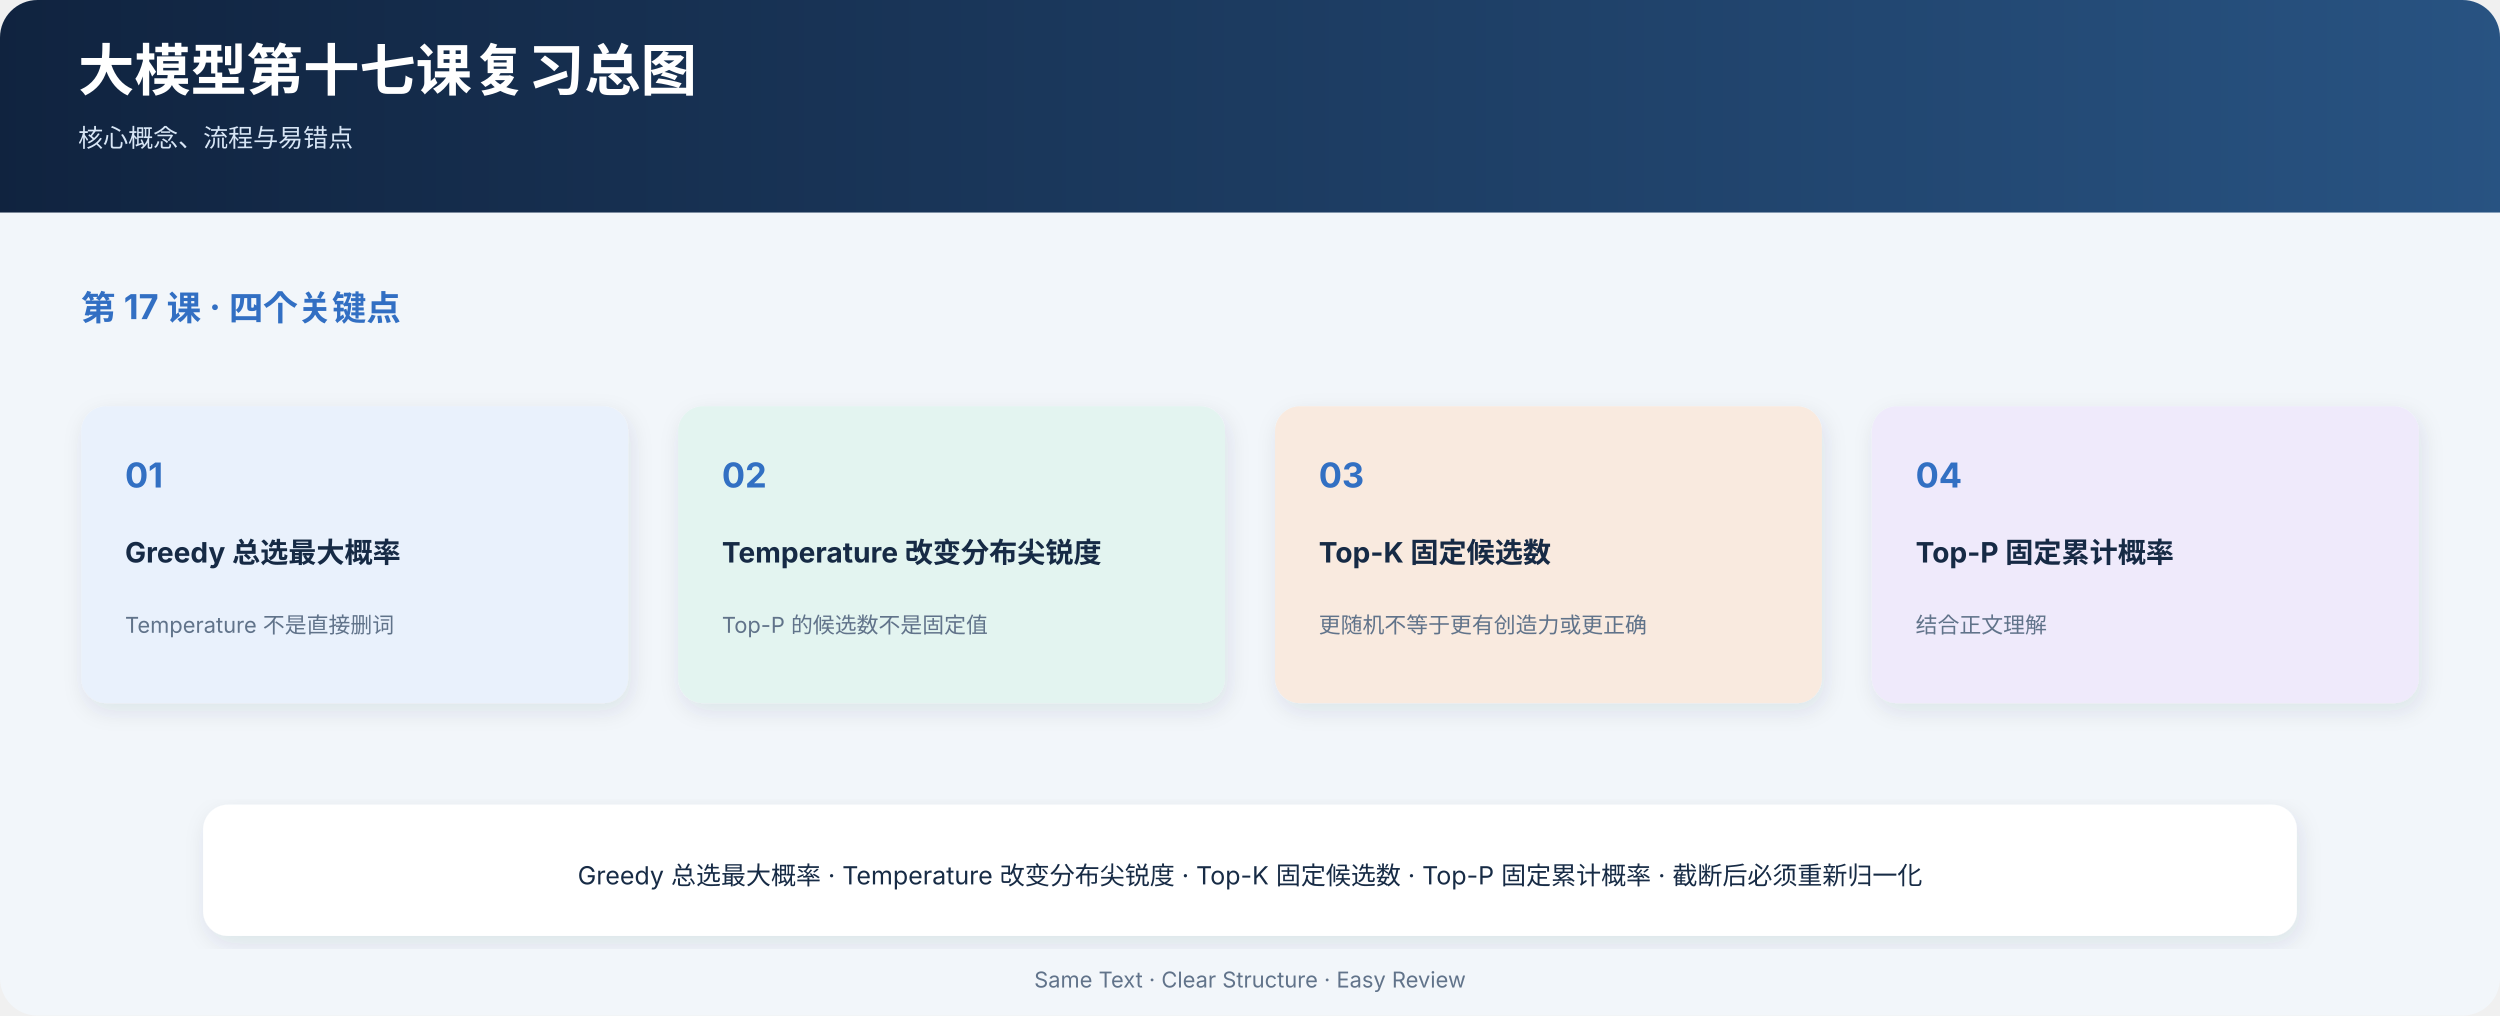
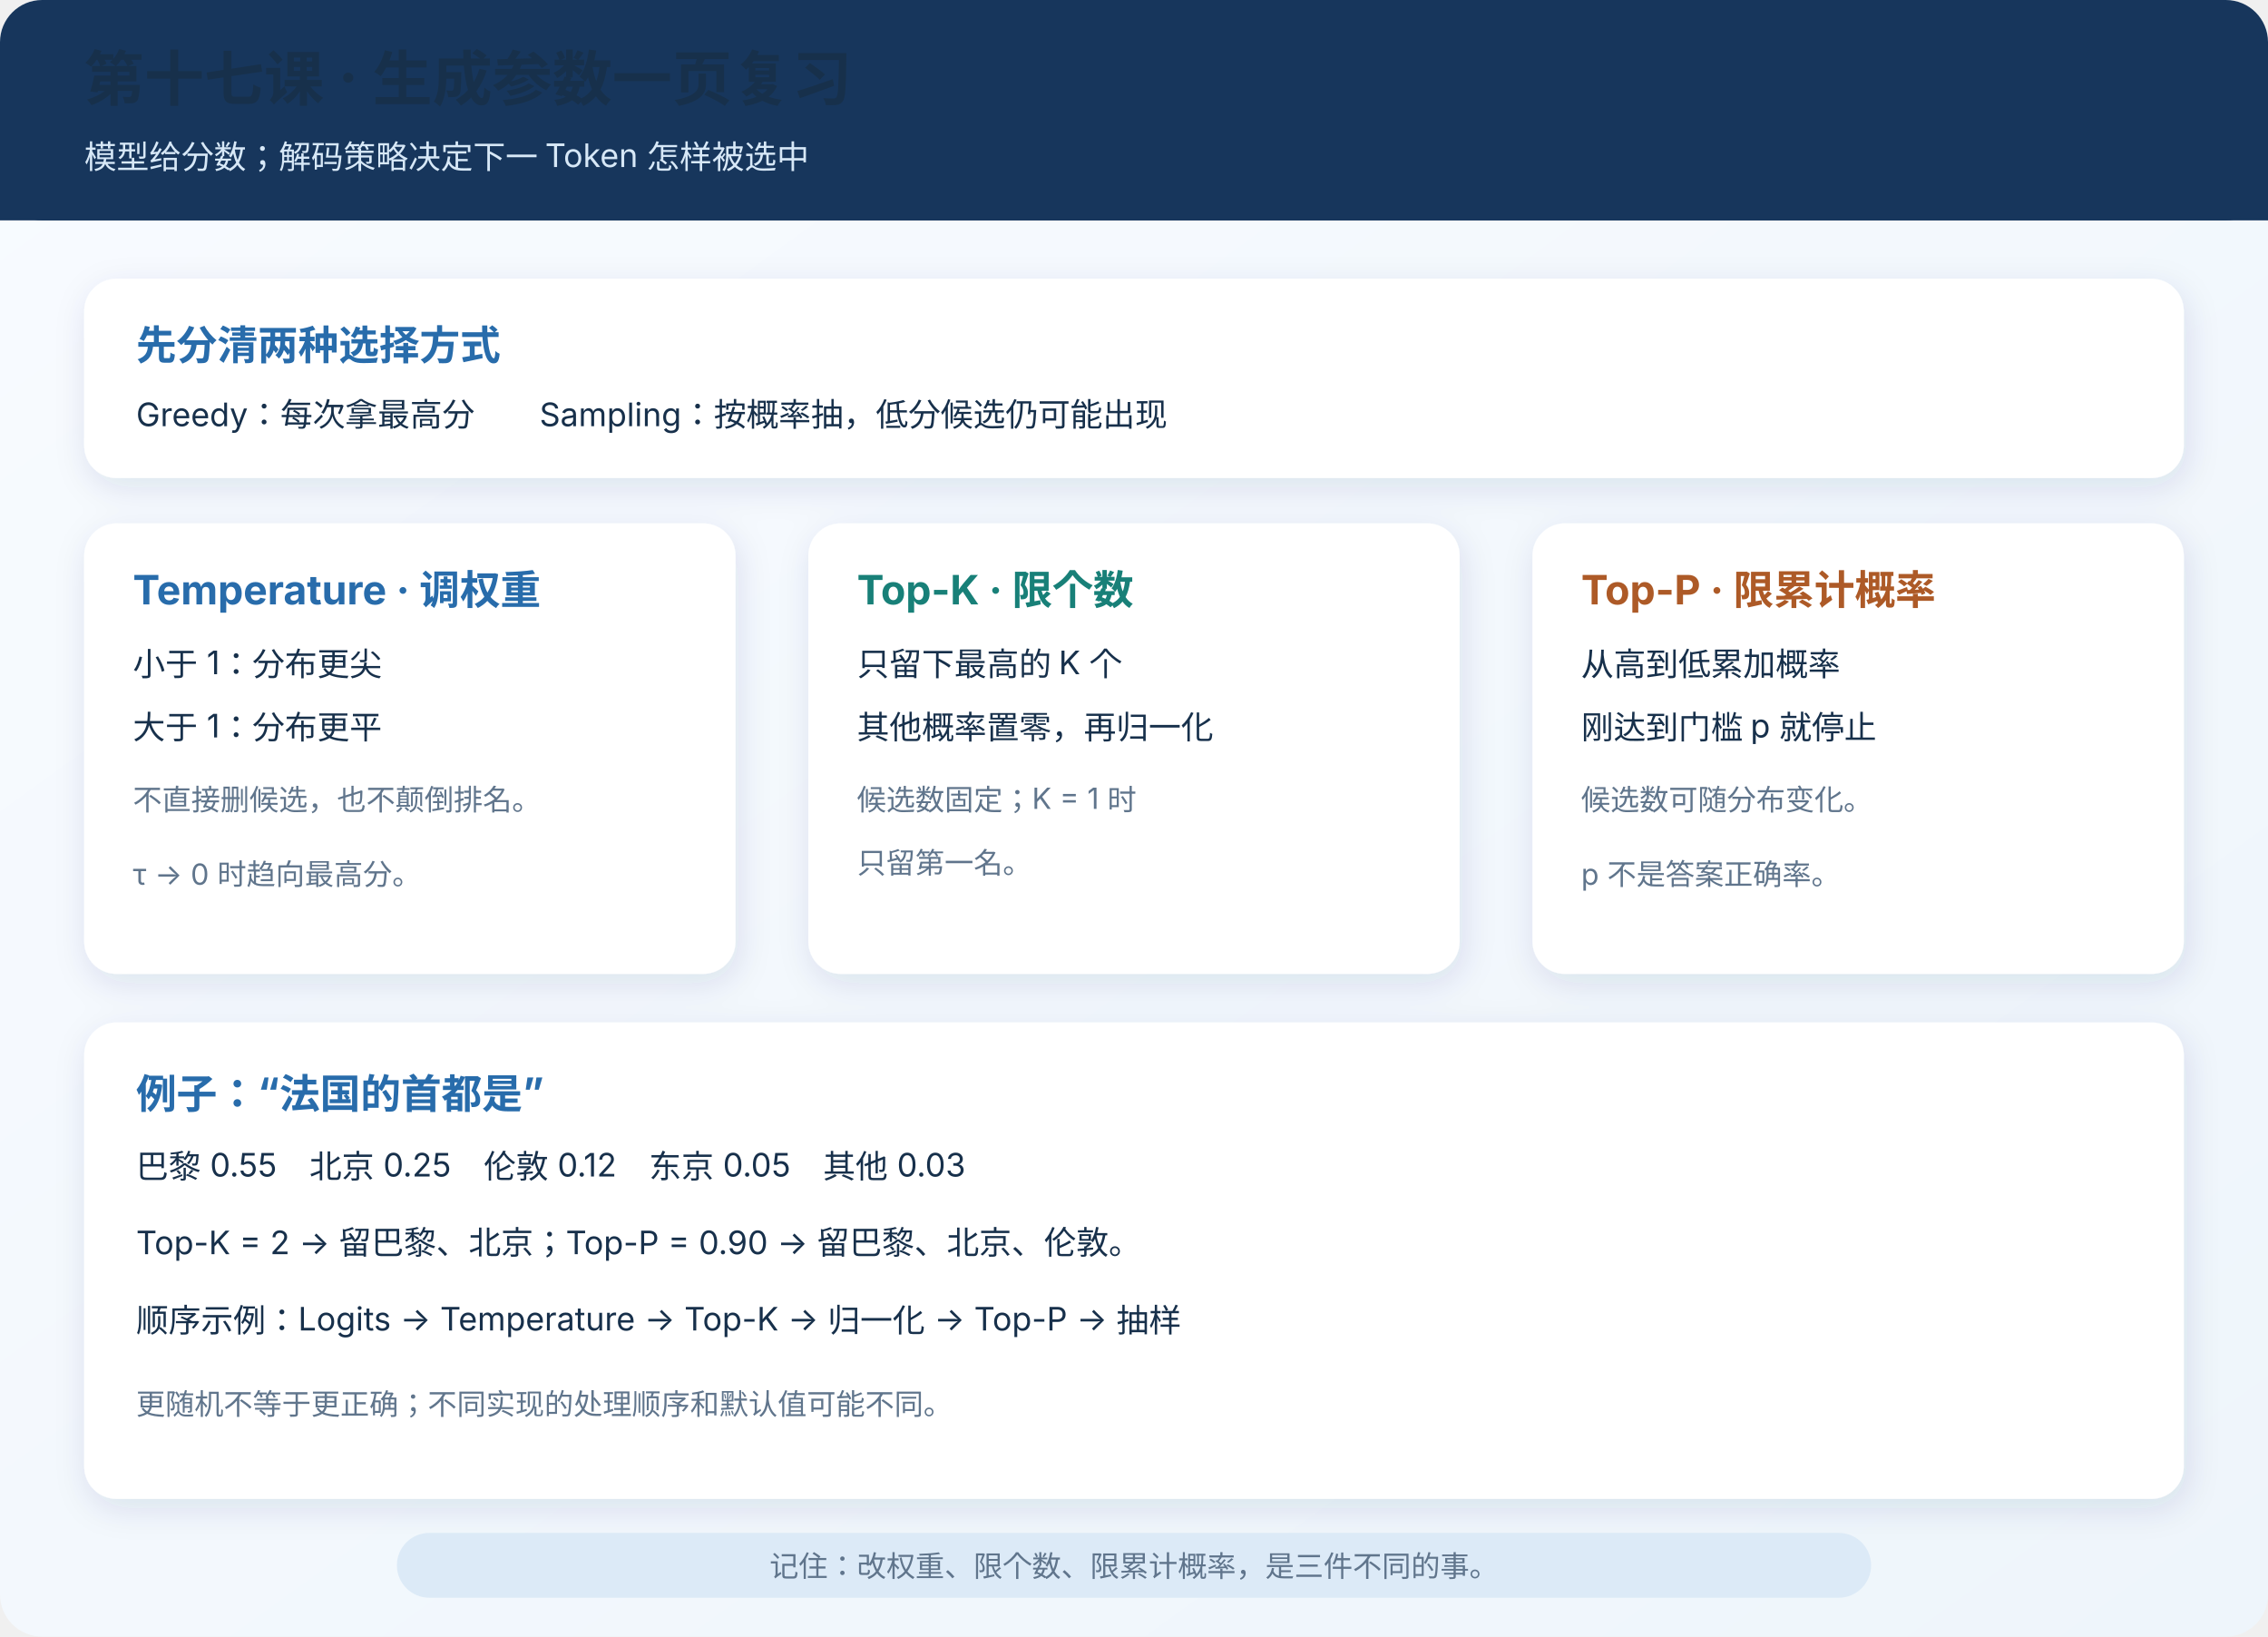
- <svg xmlns="http://www.w3.org/2000/svg" width="1600" height="650" viewBox="0 0 1600 650" role="img" aria-labelledby="t d">
+ <svg xmlns="http://www.w3.org/2000/svg" width="1400" height="1010" viewBox="0 0 1400 1010" role="img" aria-labelledby="t d">
  <defs>
-     <linearGradient id="h">
-       <stop stop-color="#10233f" />
-       <stop offset="1" stop-color="#285382" />
+     <linearGradient id="bg" x2="1" y2="1">
+       <stop stop-color="#f8fbff" />
+       <stop offset="1" stop-color="#eef5fb" />
    </linearGradient>
    <filter id="s">
-       <feDropShadow dy="5" stdDeviation="7" flood-color="#233753" flood-opacity=".1" />
+       <feDropShadow dy="6" stdDeviation="10" flood-color="#24466a" flood-opacity=".11" />
    </filter>
-     <style>text{font-family:-apple-system,BlinkMacSystemFont,"Segoe UI","PingFang SC","Microsoft YaHei",sans-serif;fill:#172b45}.w{fill:#fff}.l{fill:#d8e6f6}.m{fill:#61738a}.h1{font-size:36px;font-weight:700}.h2{font-size:22px;font-weight:700;fill:#326fc3}.h3{font-size:18px;font-weight:700}.body{font-size:16px}.small{font-size:14px}</style>
+     <style>text{font-family:-apple-system,BlinkMacSystemFont,'PingFang SC','Microsoft YaHei',sans-serif;fill:#17304b}.h{font-size:37px;font-weight:700}.sub{font-size:20px;fill:#d7e8f7}.title{font-size:25px;font-weight:700}.body{font-size:20px}.small{font-size:18px;fill:#60758c}.blue{fill:#286cab}.teal{fill:#188078}.orange{fill:#ad5a27}</style>
  </defs>
-   <rect width="1600" height="650" rx="24" fill="#f2f6fa" />
-   <path d="M24 0h1552a24 24 0 0 1 24 24v112H0V24A24 24 0 0 1 24 0z" fill="url(#h)" />
-   <text x="50" y="58" class="h1 w">大模型第十七课复习总图</text>
-   <text x="50" y="94" class="body l">核心概念、流程与易错点</text>
-   <text x="52" y="205" class="h2">第 17 课 · 四个关键点</text>
+   <rect width="1400" height="1010" rx="26" fill="url(#bg)" />
+   <rect width="1400" height="136" rx="26" fill="#17365c" />
+   <rect y="105" width="1400" height="31" fill="#17365c" />
+   <text x="52" y="62" class="h" fill="#fff">第十七课 · 生成参数一页复习</text>
+   <text x="52" y="104" class="sub">模型给分数；解码策略决定下一 Token 怎样被选中</text>
  <g filter="url(#s)">
-     <rect x="52" y="260" width="350" height="190" rx="16" fill="#e9f1fc" />
-     <text x="80" y="312" class="h2">01</text>
-     <text x="80" y="360" class="h3">Greedy 总选最大概率</text>
-     <text x="80" y="405" class="small m">
-       <tspan x="80" dy="0">Temperature 不是直接删词</tspan>
-     </text>
-     <rect x="434" y="260" width="350" height="190" rx="16" fill="#e3f4f0" />
-     <text x="462" y="312" class="h2">02</text>
-     <text x="462" y="360" class="h3">Temperature 改变分布尖锐度</text>
-     <text x="462" y="405" class="small m">
-       <tspan x="462" dy="0">Top-P 的候选数不是固定值</tspan>
-     </text>
-     <rect x="816" y="260" width="350" height="190" rx="16" fill="#f9eadf" />
-     <text x="844" y="312" class="h2">03</text>
-     <text x="844" y="360" class="h3">Top-K 固定候选数</text>
-     <text x="844" y="405" class="small m">
-       <tspan x="844" dy="0">更随机不等于更有创造力或更正确</tspan>
-     </text>
-     <rect x="1198" y="260" width="350" height="190" rx="16" fill="#efeafb" />
-     <text x="1226" y="312" class="h2">04</text>
-     <text x="1226" y="360" class="h3">Top-P 固定累计概率</text>
-     <text x="1226" y="405" class="small m">
-       <tspan x="1226" dy="0">结合正文理解</tspan>
-     </text>
+     <rect x="52" y="172" width="1296" height="123" rx="20" fill="#fff" />
+     <rect x="52" y="323" width="402" height="278" rx="20" fill="#fff" />
+     <rect x="499" y="323" width="402" height="278" rx="20" fill="#fff" />
+     <rect x="946" y="323" width="402" height="278" rx="20" fill="#fff" />
+     <rect x="52" y="631" width="1296" height="294" rx="20" fill="#fff" />
  </g>
-   <rect x="130" y="515" width="1340" height="84" rx="16" fill="#fff" filter="url(#s)" />
-   <text x="800" y="566" class="body" text-anchor="middle">Greedy 总选最大概率 · Temperature 改变分布尖锐度 · Top-K 固定候选数 · Top-P 固定累计概率 · 截断后必须重新归一化</text>
-   <text x="800" y="632" class="small m" text-anchor="middle">Same Text · Clear Structure · Easy Review</text>
+   <text x="84" y="222" class="title blue">先分清两种选择方式</text>
+   <text x="84" y="263" class="body">Greedy：每次拿最高分　　Sampling：按概率抽，低分候选仍可能出现</text>
+   <text x="82" y="373" class="title blue">Temperature · 调权重</text>
+   <text x="82" y="417" class="body">小于 1：分布更尖</text>
+   <text x="82" y="456" class="body">大于 1：分布更平</text>
+   <text x="82" y="500" class="small">不直接删候选，也不颠倒排名。</text>
+   <text x="82" y="546" class="small">τ → 0 时趋向最高分。</text>
+   <text x="529" y="373" class="title teal">Top-K · 限个数</text>
+   <text x="529" y="417" class="body">只留下最高的 K 个</text>
+   <text x="529" y="456" class="body">其他概率置零，再归一化</text>
+   <text x="529" y="500" class="small">候选数固定；K = 1 时</text>
+   <text x="529" y="539" class="small">只留第一名。</text>
+   <text x="976" y="373" class="title orange">Top-P · 限累计概率</text>
+   <text x="976" y="417" class="body">从高到低累加概率</text>
+   <text x="976" y="456" class="body">刚达到门槛 p 就停止</text>
+   <text x="976" y="500" class="small">候选数可随分布变化。</text>
+   <text x="976" y="546" class="small">p 不是答案正确率。</text>
+   <text x="84" y="684" class="title blue">例子：“法国的首都是”</text>
+   <text x="84" y="727" class="body">巴黎 0.55　北京 0.25　伦敦 0.12　东京 0.05　其他 0.03</text>
+   <text x="84" y="774" class="body">Top-K = 2 → 留巴黎、北京；Top-P = 0.90 → 留巴黎、北京、伦敦。</text>
+   <text x="84" y="822" class="body">顺序示例：Logits → Temperature → Top-K → 归一化 → Top-P → 抽样</text>
+   <text x="84" y="873" class="small">更随机不等于更正确；不同实现的处理顺序和默认值可能不同。</text>
+   <rect x="245" y="946" width="910" height="40" rx="20" fill="#dceaf7" />
+   <text x="700" y="973" text-anchor="middle" class="small">记住：改权重、限个数、限累计概率，是三件不同的事。</text>
</svg>
